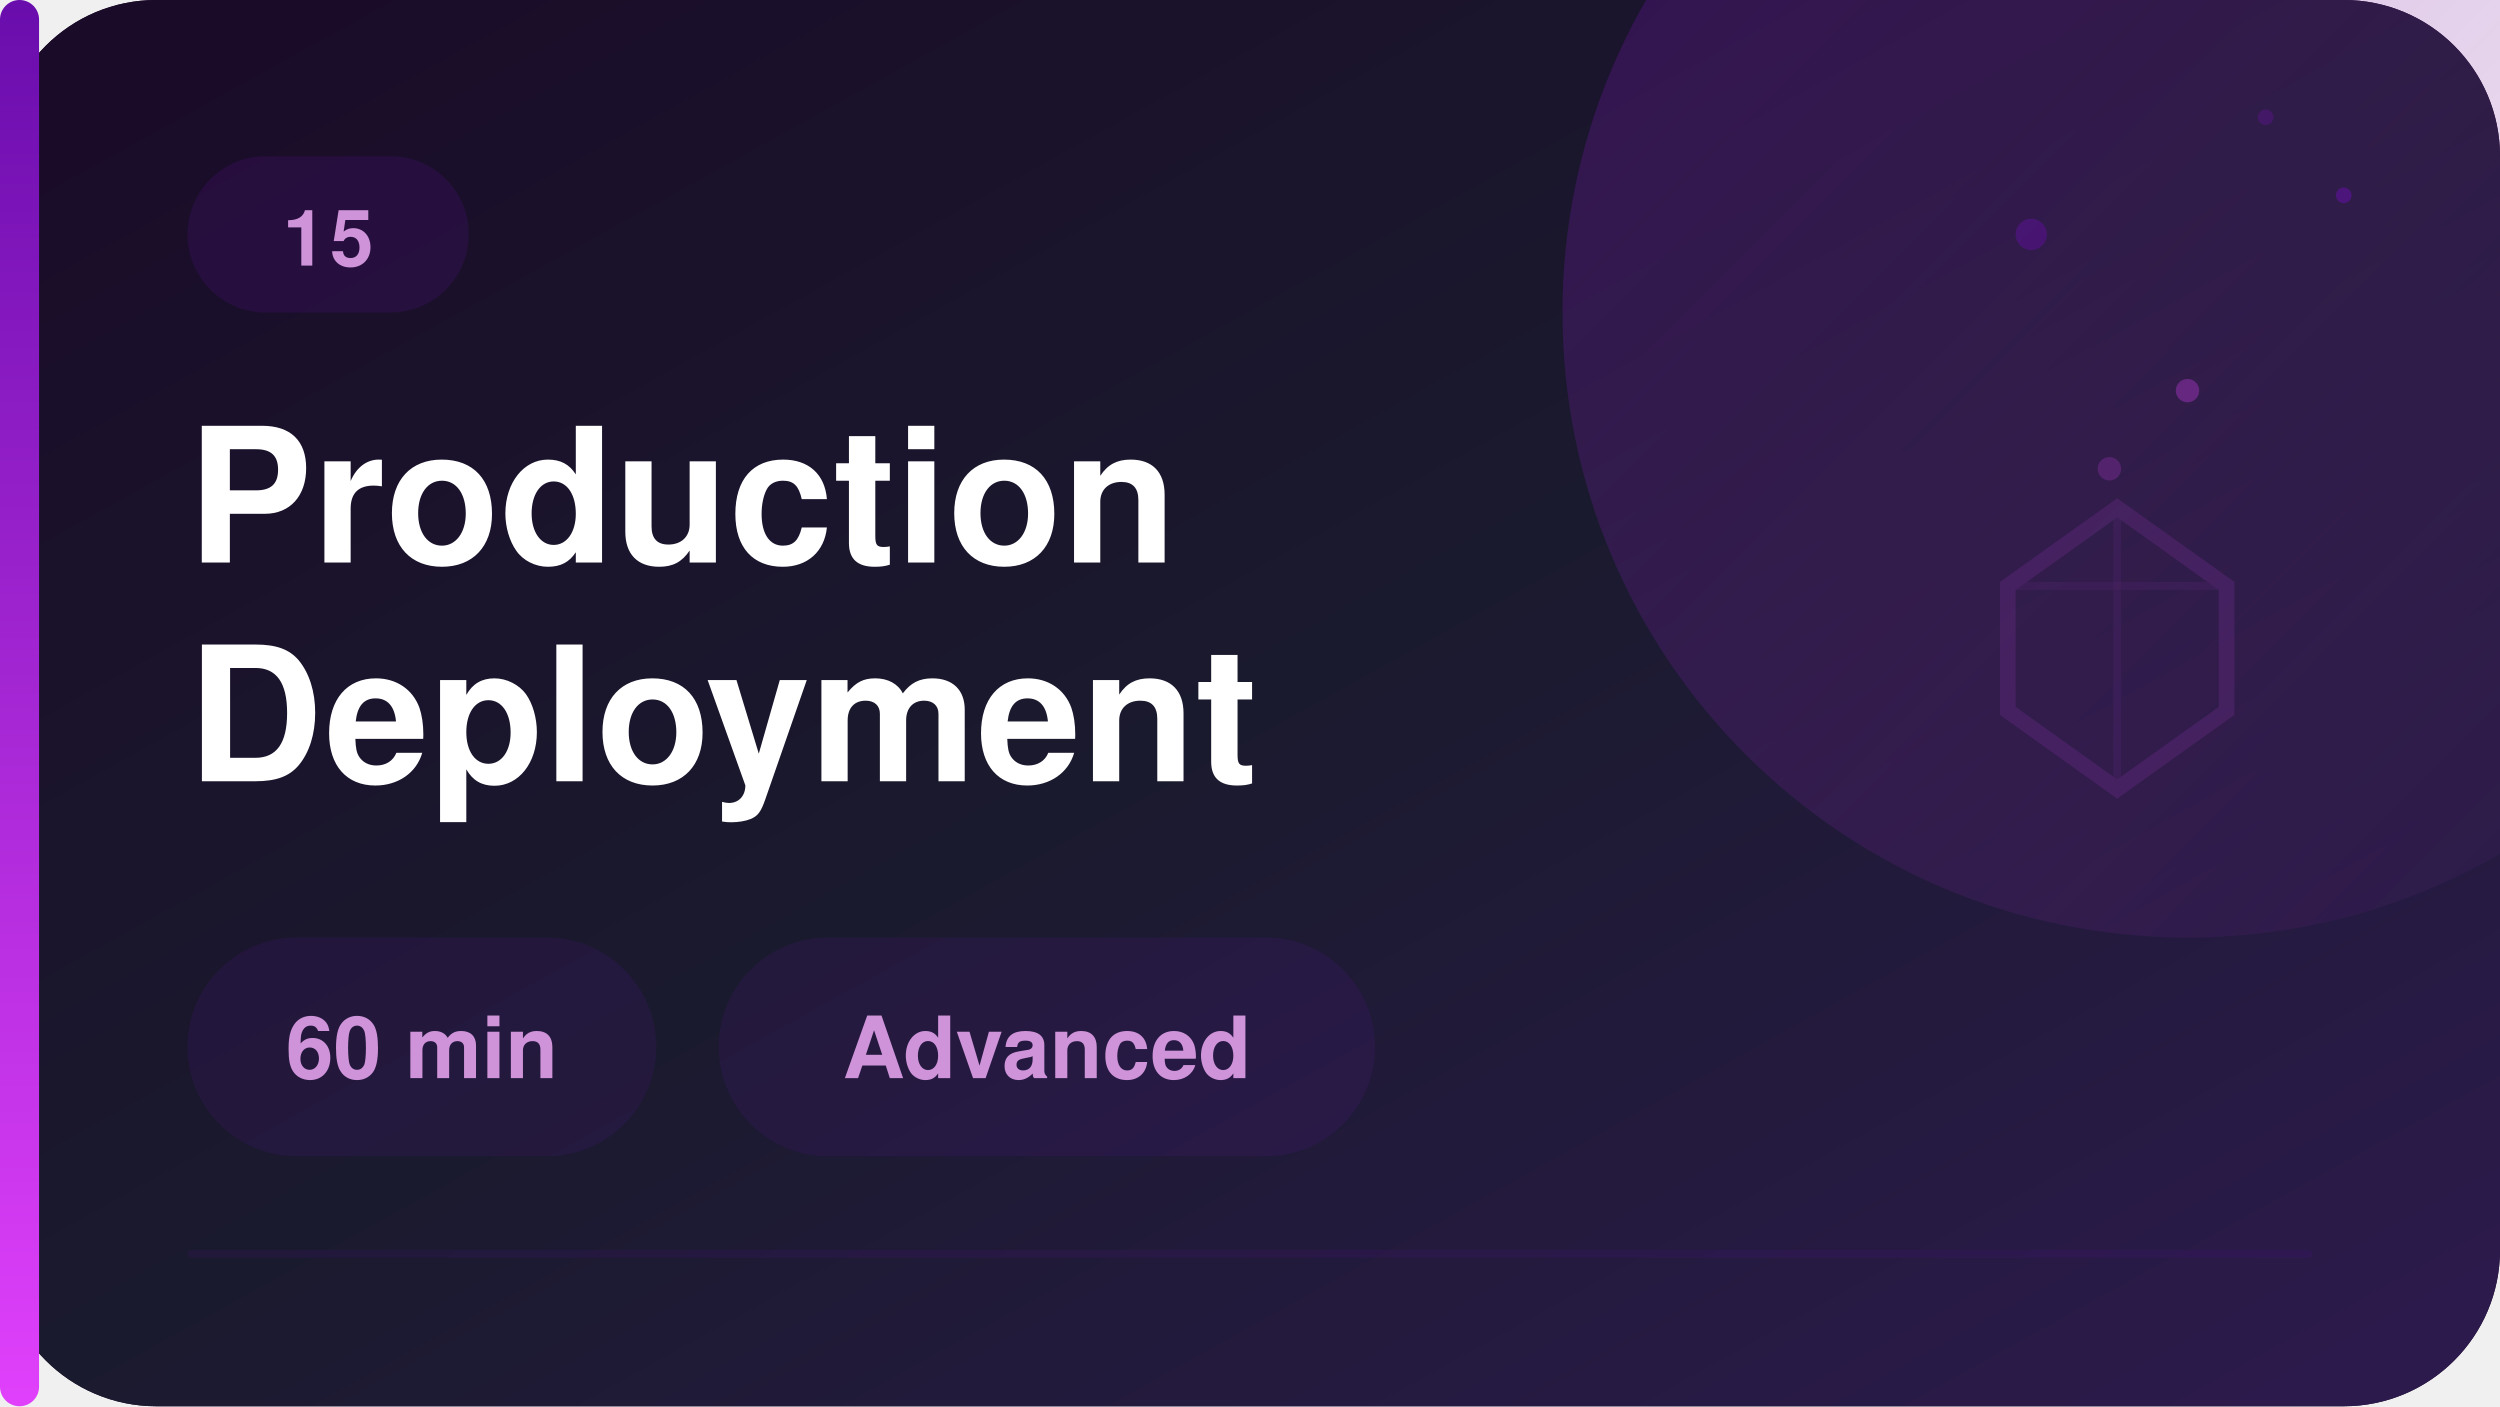
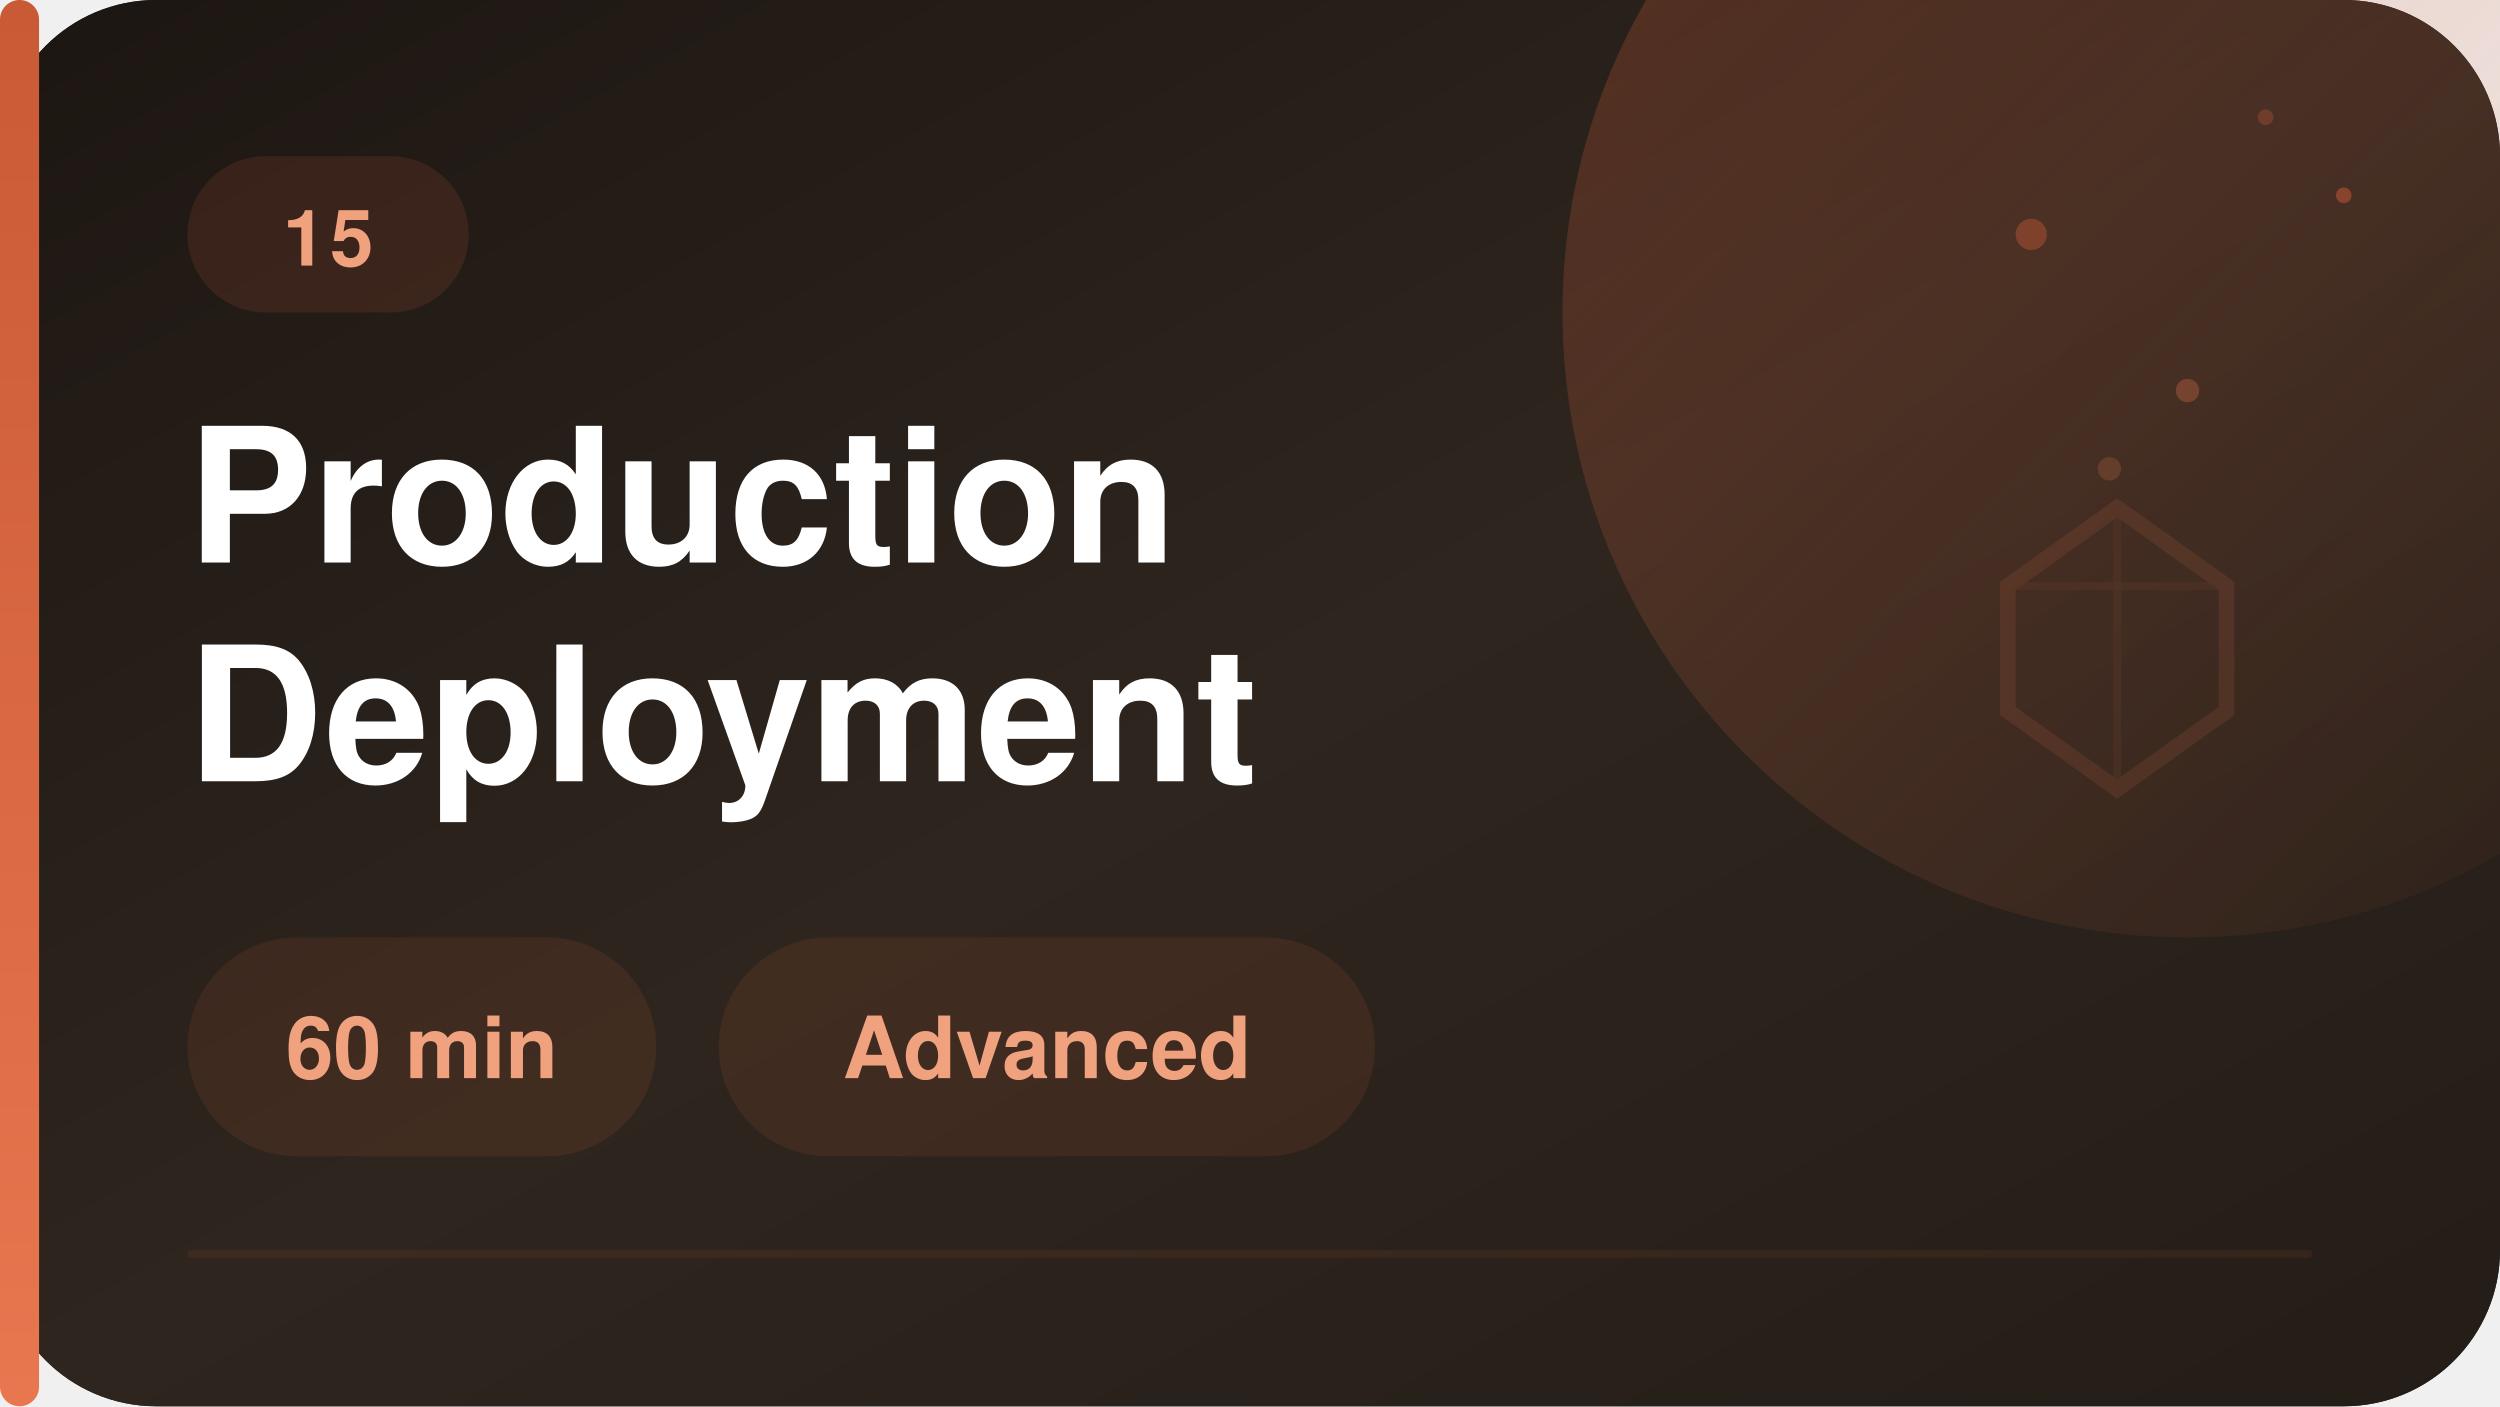
<svg xmlns="http://www.w3.org/2000/svg" width="320" height="180" viewBox="0 0 320 180">
  <defs>
    <linearGradient id="bg" x1="0%" y1="0%" x2="100%" y2="100%">
-       <stop offset="0%" stop-color="#1a0a28" />
-       <stop offset="50%" stop-color="#1a1a2e" />
-       <stop offset="100%" stop-color="#2d1a4e" />
+       <stop offset="0%" stop-color="#1c1612" />
+       <stop offset="50%" stop-color="#2e251e" />
+       <stop offset="100%" stop-color="#241d17" />
    </linearGradient>
    <linearGradient id="glow" x1="0%" y1="0%" x2="100%" y2="100%">
-       <stop offset="0%" stop-color="#6A0DAD" stop-opacity="0.3" />
-       <stop offset="100%" stop-color="#e040fb" stop-opacity="0" />
+       <stop offset="0%" stop-color="#c95a36" stop-opacity="0.3" />
+       <stop offset="100%" stop-color="#e8764f" stop-opacity="0" />
    </linearGradient>
    <linearGradient id="bar" x1="0%" y1="0%" x2="0%" y2="100%">
-       <stop offset="0%" stop-color="#6A0DAD" />
-       <stop offset="100%" stop-color="#e040fb" />
+       <stop offset="0%" stop-color="#c95a36" />
+       <stop offset="100%" stop-color="#e8764f" />
    </linearGradient>
  </defs>
-   <rect width="320" height="180" rx="20" fill="#1a0a28" />
+   <rect width="320" height="180" rx="20" fill="#1c1612" />
  <rect width="320" height="180" rx="20" fill="url(#bg)" />
  <circle cx="280" cy="40" r="80" fill="url(#glow)" />
-   <circle cx="260" cy="30" r="2" fill="#6A0DAD" opacity="0.4" />
-   <circle cx="280" cy="50" r="1.5" fill="#e040fb" opacity="0.3" />
-   <circle cx="300" cy="25" r="1" fill="#6A0DAD" opacity="0.5" />
-   <circle cx="270" cy="60" r="1.5" fill="#e040fb" opacity="0.2" />
-   <circle cx="290" cy="15" r="1" fill="#6A0DAD" opacity="0.3" />
+   <circle cx="260" cy="30" r="2" fill="#c95a36" opacity="0.4" />
+   <circle cx="280" cy="50" r="1.5" fill="#e8764f" opacity="0.3" />
+   <circle cx="300" cy="25" r="1" fill="#c95a36" opacity="0.5" />
+   <circle cx="270" cy="60" r="1.5" fill="#e8764f" opacity="0.2" />
+   <circle cx="290" cy="15" r="1" fill="#c95a36" opacity="0.3" />
  <rect x="0" y="0" width="5" height="180" rx="2.5" fill="url(#bar)" />
-   <rect x="24" y="20" width="36" height="20" rx="10" fill="#6A0DAD" opacity="0.15" />
-   <text x="42" y="34" font-family="'Segoe UI', Helvetica, Arial, sans-serif" font-size="10" fill="#ce93d8" font-weight="700" text-anchor="middle" letter-spacing="0.5">15</text>
-   <text x="24" y="72" font-family="'Segoe UI', Helvetica, Arial, sans-serif" font-size="24" fill="#ffffff" font-weight="700">Production</text>
-   <text x="24" y="100" font-family="'Segoe UI', Helvetica, Arial, sans-serif" font-size="24" fill="#ffffff" font-weight="700">Deployment</text>
+   <rect x="24" y="20" width="36" height="20" rx="10" fill="#c95a36" opacity="0.15" />
+   <text x="42" y="34" font-family="-apple-system, 'Segoe UI', Helvetica, Arial, sans-serif" font-size="10" fill="#f0a27f" font-weight="700" text-anchor="middle" letter-spacing="0.5">15</text>
+   <text x="24" y="72" font-family="-apple-system, 'Segoe UI', Helvetica, Arial, sans-serif" font-size="24" fill="#ffffff" font-weight="700">Production</text>
+   <text x="24" y="100" font-family="-apple-system, 'Segoe UI', Helvetica, Arial, sans-serif" font-size="24" fill="#ffffff" font-weight="700">Deployment</text>
  <g transform="translate(255, 65)" opacity="0.12">
-     <path d="M16,0 L30,10 L30,26 L16,36 L2,26 L2,10 Z" fill="none" stroke="#e040fb" stroke-width="2" />
-     <line x1="16" y1="0" x2="16" y2="36" stroke="#e040fb" stroke-width="1" opacity="0.5" />
-     <line x1="2" y1="10" x2="30" y2="10" stroke="#e040fb" stroke-width="1" opacity="0.5" />
+     <path d="M16,0 L30,10 L30,26 L16,36 L2,26 L2,10 Z" fill="none" stroke="#e8764f" stroke-width="2" />
+     <line x1="16" y1="0" x2="16" y2="36" stroke="#e8764f" stroke-width="1" opacity="0.5" />
+     <line x1="2" y1="10" x2="30" y2="10" stroke="#e8764f" stroke-width="1" opacity="0.5" />
  </g>
-   <rect x="24" y="120" width="60" height="28" rx="14" fill="#6A0DAD" opacity="0.12" />
-   <text x="54" y="138" font-family="'Segoe UI', Helvetica, Arial, sans-serif" font-size="11" fill="#ce93d8" font-weight="600" text-anchor="middle">60 min</text>
-   <rect x="92" y="120" width="84" height="28" rx="14" fill="#6A0DAD" opacity="0.12" />
-   <text x="134" y="138" font-family="'Segoe UI', Helvetica, Arial, sans-serif" font-size="11" fill="#ce93d8" font-weight="600" text-anchor="middle">Advanced</text>
-   <rect x="24" y="160" width="272" height="1" fill="#6A0DAD" opacity="0.1" rx="0.5" />
+   <rect x="24" y="120" width="60" height="28" rx="14" fill="#c95a36" opacity="0.12" />
+   <text x="54" y="138" font-family="-apple-system, 'Segoe UI', Helvetica, Arial, sans-serif" font-size="11" fill="#f0a27f" font-weight="600" text-anchor="middle">60 min</text>
+   <rect x="92" y="120" width="84" height="28" rx="14" fill="#c95a36" opacity="0.12" />
+   <text x="134" y="138" font-family="-apple-system, 'Segoe UI', Helvetica, Arial, sans-serif" font-size="11" fill="#f0a27f" font-weight="600" text-anchor="middle">Advanced</text>
+   <rect x="24" y="160" width="272" height="1" fill="#c95a36" opacity="0.1" rx="0.5" />
</svg>
